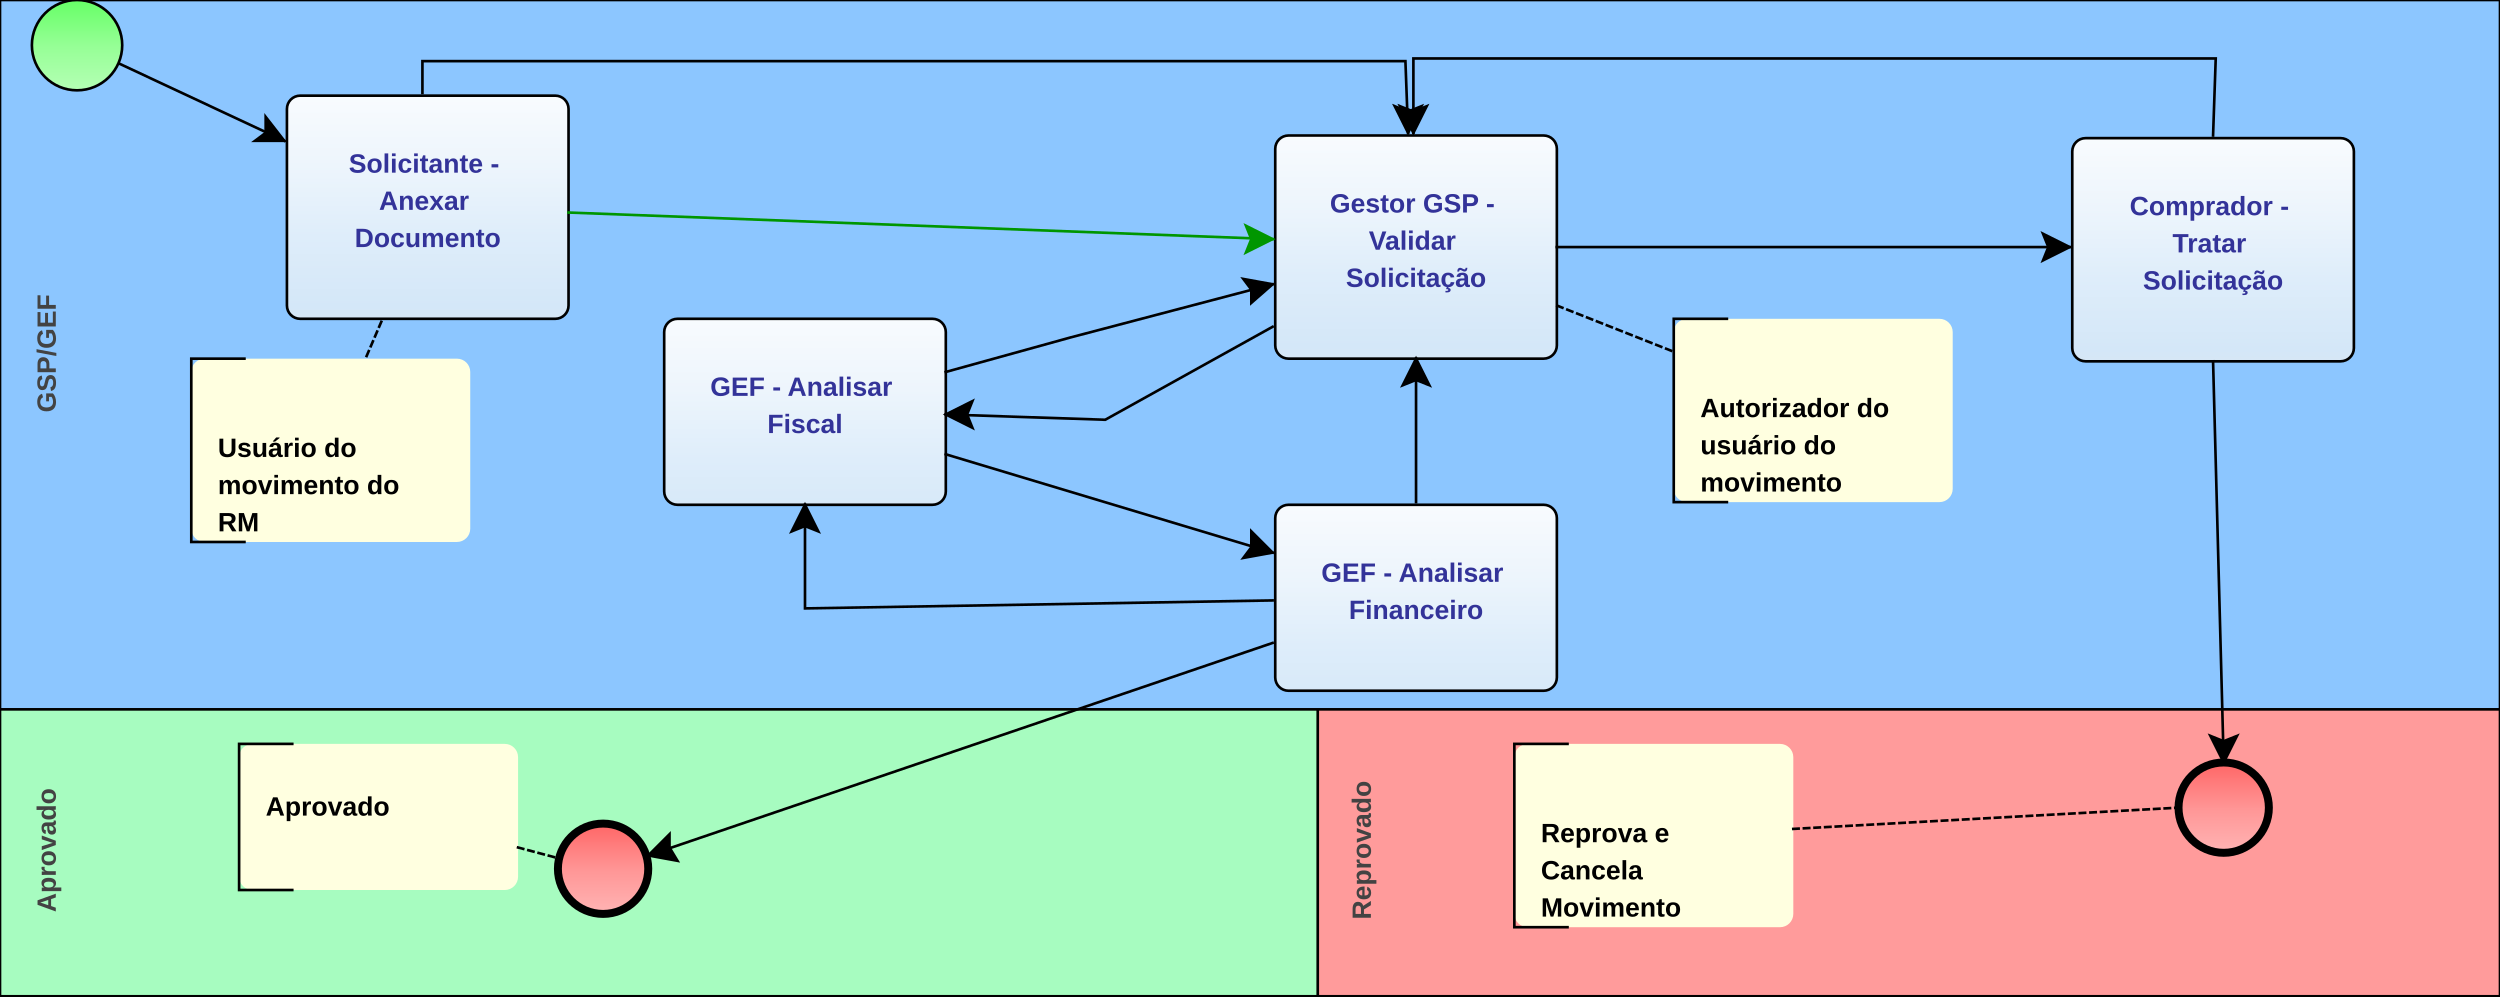
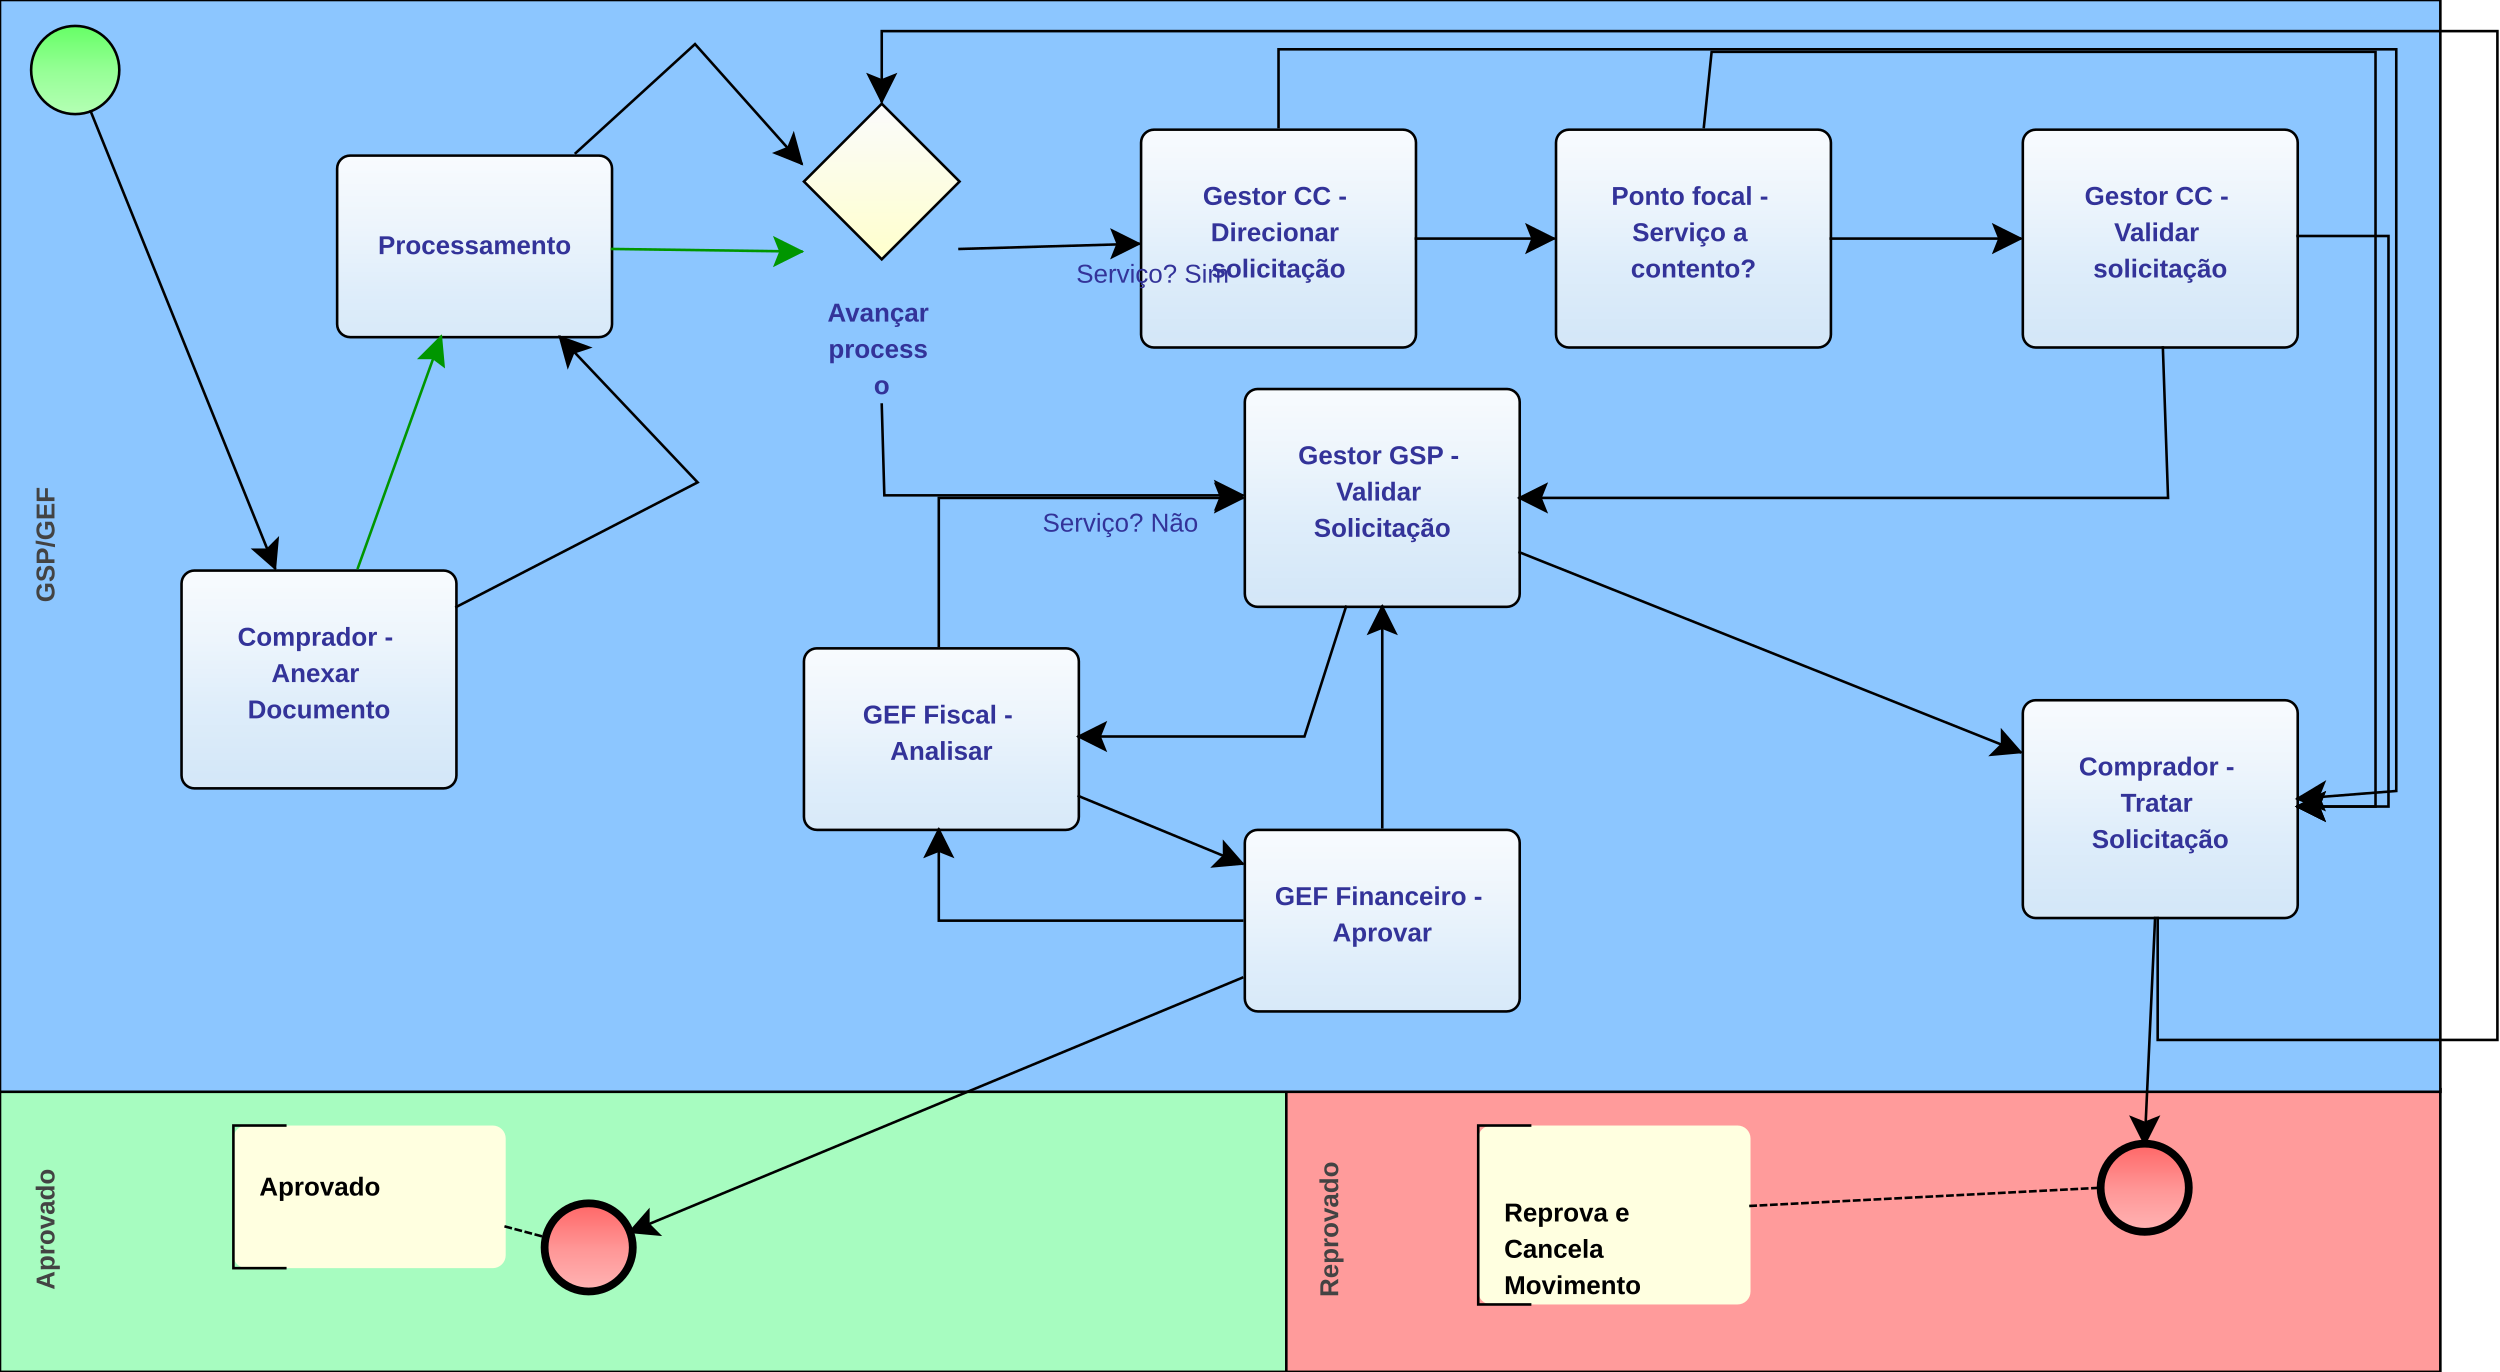
- <svg xmlns="http://www.w3.org/2000/svg" xmlns:xlink="http://www.w3.org/1999/xlink" style="stroke-dasharray:none; shape-rendering:auto; font-family:'Arial'; text-rendering:auto; fill-opacity:1; color-interpolation:auto; color-rendering:auto; font-size:12; fill:black; stroke:black; image-rendering:auto; stroke-miterlimit:10; stroke-linecap:square; stroke-linejoin:miter; font-style:normal; stroke-width:1; stroke-dashoffset:0; font-weight:normal; stroke-opacity:1;" contentScriptType="text/ecmascript" preserveAspectRatio="xMidYMid meet" zoomAndPan="magnify" version="1.0" contentStyleType="text/css" xml:xlink="http://www.w3.org/1999/xlink" width="941" height="375">
-   <rect x="495" y="266" width="446" height="109" ry="0" rx="0" style="stroke:#000000; fill:#FF9B9B" />
+ <svg xmlns="http://www.w3.org/2000/svg" xmlns:xlink="http://www.w3.org/1999/xlink" style="stroke-dasharray:none; shape-rendering:auto; font-family:'Arial'; text-rendering:auto; fill-opacity:1; color-interpolation:auto; color-rendering:auto; font-size:12; fill:black; stroke:black; image-rendering:auto; stroke-miterlimit:10; stroke-linecap:square; stroke-linejoin:miter; font-style:normal; stroke-width:1; stroke-dashoffset:0; font-weight:normal; stroke-opacity:1;" contentScriptType="text/ecmascript" preserveAspectRatio="xMidYMid meet" zoomAndPan="magnify" version="1.0" contentStyleType="text/css" xml:xlink="http://www.w3.org/1999/xlink" width="964" height="529">
+   <rect x="495" y="420" width="446" height="109" ry="0" rx="0" style="stroke:#000000; fill:#FF9B9B" />
+   <g componentSequence="2">
+     <text x="-474" y="502" transform="rotate(270)" text-anchor="middle" style="font-weight:bold;font-size:10px;stroke:none; fill:#434343">
+       <tspan dy="14" x="-474">Reprovado</tspan>
+     </text>
+   </g>
+   <rect x="0" y="420" width="496" height="109" ry="0" rx="0" style="stroke:#000000; fill:#A7FCC0" />
  <g componentSequence="1">
-     <text x="-320" y="502" transform="rotate(270)" text-anchor="middle" style="font-weight:bold;font-size:10px;stroke:none; fill:#434343">
-       <tspan dy="14" x="-320">Reprovado</tspan>
-     </text>
-   </g>
-   <rect x="0" y="266" width="496" height="109" ry="0" rx="0" style="stroke:#000000; fill:#A7FCC0" />
-   <g componentSequence="2">
-     <text x="-320" y="7" transform="rotate(270)" text-anchor="middle" style="font-weight:bold;font-size:10px;stroke:none; fill:#434343">
-       <tspan dy="14" x="-320">Aprovado</tspan>
-     </text>
-   </g>
-   <rect x="0" y="0" width="941" height="267" ry="0" rx="0" style="stroke:#000000; fill:#8CC6FF" />
+     <text x="-474" y="7" transform="rotate(270)" text-anchor="middle" style="font-weight:bold;font-size:10px;stroke:none; fill:#434343">
+       <tspan dy="14" x="-474">Aprovado</tspan>
+     </text>
+   </g>
+   <rect x="0" y="0" width="941" height="421" ry="0" rx="0" style="stroke:#000000; fill:#8CC6FF" />
  <g componentSequence="3">
-     <text x="-133" y="7" transform="rotate(270)" text-anchor="middle" style="font-weight:bold;font-size:10px;stroke:none; fill:#434343">
-       <tspan dy="14" x="-133">GSP/GEF</tspan>
+     <text x="-210" y="7" transform="rotate(270)" text-anchor="middle" style="font-weight:bold;font-size:10px;stroke:none; fill:#434343">
+       <tspan dy="14" x="-210">GSP/GEF</tspan>
    </text>
  </g>
  <g sequence="2">
-     <ellipse cx="29" cy="17" rx="17" ry="17" stroke-width="1" style="fill:url(#linearGradient66FF6696FF96B6FFB6_943783405);" stroke="336633" />
+     <ellipse cx="29" cy="27" rx="17" ry="17" stroke-width="1" style="fill:url(#linearGradient66FF6696FF96B6FFB6_1779384946);" stroke="336633" />
  </g>
  <g sequence="8">
-     <ellipse cx="227" cy="327" rx="17" ry="17" stroke-width="3" style="fill:url(#linearGradientFF6666FF9696FFB6B6_914818197);" stroke="993333" />
+     <ellipse cx="227" cy="481" rx="17" ry="17" stroke-width="3" style="fill:url(#linearGradientFF6666FF9696FFB6B6_1690874179);" stroke="993333" />
  </g>
  <g sequence="12">
-     <rect x="780" y="52" width="106" height="84" ry="5" rx="5" style="fill:url(#linearGradientF8FBFEEDF5FCDEEDFAD4E7F8E2E5E9_850957981);" stroke="191970" />
+     <rect x="780" y="270" width="106" height="84" ry="5" rx="5" style="fill:url(#linearGradientF8FBFEEDF5FCDEEDFAD4E7F8E2E5E9_1626810626);" stroke="191970" />
  </g>
  <g componentSequence="12">
-     <text x="833" y="67" text-anchor="middle" style="font-weight:bold;font-size:10px;stroke:none; fill:#333399">
+     <text x="833" y="285" text-anchor="middle" style="font-weight:bold;font-size:10px;stroke:none; fill:#333399">
      <tspan dy="14" x="833">Comprador -</tspan>
      <tspan dy="14" x="833">Tratar</tspan>
      <tspan dy="14" x="833">Solicitação</tspan>
    </text>
  </g>
  <g sequence="16">
-     <ellipse cx="837" cy="304" rx="17" ry="17" stroke-width="3" style="fill:url(#linearGradientFF6666FF9696FFB6B6_2008682158);" stroke="993333" />
+     <ellipse cx="827" cy="458" rx="17" ry="17" stroke-width="3" style="fill:url(#linearGradientFF6666FF9696FFB6B6_636861304);" stroke="993333" />
  </g>
  <g sequence="36">
-     <rect x="250" y="120" width="106" height="70" ry="5" rx="5" style="fill:url(#linearGradientF8FBFEEDF5FCDEEDFAD4E7F8E2E5E9_1210722849);" stroke="191970" />
+     <rect x="310" y="250" width="106" height="70" ry="5" rx="5" style="fill:url(#linearGradientF8FBFEEDF5FCDEEDFAD4E7F8E2E5E9_905535846);" stroke="191970" />
  </g>
  <g componentSequence="36">
-     <text x="303" y="135" text-anchor="middle" style="font-weight:bold;font-size:10px;stroke:none; fill:#333399">
-       <tspan dy="14" x="303">GEF - Analisar</tspan>
-       <tspan dy="14" x="303">Fiscal</tspan>
+     <text x="363" y="265" text-anchor="middle" style="font-weight:bold;font-size:10px;stroke:none; fill:#333399">
+       <tspan dy="14" x="363">GEF Fiscal -</tspan>
+       <tspan dy="14" x="363">Analisar</tspan>
    </text>
  </g>
  <g sequence="55">
-     <rect x="480" y="51" width="106" height="84" ry="5" rx="5" style="fill:url(#linearGradientF8FBFEEDF5FCDEEDFAD4E7F8E2E5E9_1174879261);" stroke="191970" />
+     <rect x="480" y="150" width="106" height="84" ry="5" rx="5" style="fill:url(#linearGradientF8FBFEEDF5FCDEEDFAD4E7F8E2E5E9_337288243);" stroke="191970" />
  </g>
  <g componentSequence="55">
-     <text x="533" y="66" text-anchor="middle" style="font-weight:bold;font-size:10px;stroke:none; fill:#333399">
+     <text x="533" y="165" text-anchor="middle" style="font-weight:bold;font-size:10px;stroke:none; fill:#333399">
      <tspan dy="14" x="533">Gestor GSP -</tspan>
      <tspan dy="14" x="533">Validar</tspan>
      <tspan dy="14" x="533">Solicitação</tspan>
    </text>
  </g>
  <g sequence="105">
-     <rect x="108" y="36" width="106" height="84" ry="5" rx="5" style="fill:url(#linearGradientF8FBFEEDF5FCDEEDFAD4E7F8E2E5E9_813516350);" stroke="191970" />
+     <rect x="70" y="220" width="106" height="84" ry="5" rx="5" style="fill:url(#linearGradientF8FBFEEDF5FCDEEDFAD4E7F8E2E5E9_1308366987);" stroke="191970" />
  </g>
  <g componentSequence="105">
-     <text x="161" y="51" text-anchor="middle" style="font-weight:bold;font-size:10px;stroke:none; fill:#333399">
-       <tspan dy="14" x="161">Solicitante -</tspan>
-       <tspan dy="14" x="161">Anexar</tspan>
-       <tspan dy="14" x="161">Documento</tspan>
+     <text x="123" y="235" text-anchor="middle" style="font-weight:bold;font-size:10px;stroke:none; fill:#333399">
+       <tspan dy="14" x="123">Comprador -</tspan>
+       <tspan dy="14" x="123">Anexar</tspan>
+       <tspan dy="14" x="123">Documento</tspan>
    </text>
  </g>
  <g sequence="107">
-     <rect x="480" y="190" width="106" height="70" ry="5" rx="5" style="fill:url(#linearGradientF8FBFEEDF5FCDEEDFAD4E7F8E2E5E9_395702753);" stroke="191970" />
+     <rect x="480" y="320" width="106" height="70" ry="5" rx="5" style="fill:url(#linearGradientF8FBFEEDF5FCDEEDFAD4E7F8E2E5E9_1171932215);" stroke="191970" />
  </g>
  <g componentSequence="107">
-     <text x="533" y="205" text-anchor="middle" style="font-weight:bold;font-size:10px;stroke:none; fill:#333399">
-       <tspan dy="14" x="533">GEF - Analisar</tspan>
-       <tspan dy="14" x="533">Financeiro</tspan>
-     </text>
-   </g>
-   <rect x="90" y="280" width="105" height="55" ry="5" rx="5" style="stroke:none; fill:#FFFFE0" />
+     <text x="533" y="335" text-anchor="middle" style="font-weight:bold;font-size:10px;stroke:none; fill:#333399">
+       <tspan dy="14" x="533">GEF Financeiro -</tspan>
+       <tspan dy="14" x="533">Aprovar</tspan>
+     </text>
+   </g>
+   <g sequence="114">
+     <polygon points=" 310 70 340 40 370 70 340 100 310 70" style="fill:url(#linearGradientFAFBFCFFFFCC_995553211);" stroke="000000" />
+   </g>
+   <g componentSequence="114">
+     <text x="340" y="110" text-anchor="middle" style="font-weight:bold;font-size:10px;stroke:none; fill:#333399">
+       <tspan dy="14" x="340">Avançar</tspan>
+       <tspan dy="14" x="340">process</tspan>
+       <tspan dy="14" x="340">o</tspan>
+     </text>
+   </g>
+   <g sequence="117">
+     <rect x="440" y="50" width="106" height="84" ry="5" rx="5" style="fill:url(#linearGradientF8FBFEEDF5FCDEEDFAD4E7F8E2E5E9_2070747110);" stroke="191970" />
+   </g>
+   <g componentSequence="117">
+     <text x="493" y="65" text-anchor="middle" style="font-weight:bold;font-size:10px;stroke:none; fill:#333399">
+       <tspan dy="14" x="493">Gestor CC -</tspan>
+       <tspan dy="14" x="493">Direcionar</tspan>
+       <tspan dy="14" x="493">solicitação</tspan>
+     </text>
+   </g>
+   <g sequence="119">
+     <rect x="600" y="50" width="106" height="84" ry="5" rx="5" style="fill:url(#linearGradientF8FBFEEDF5FCDEEDFAD4E7F8E2E5E9_1459122240);" stroke="191970" />
+   </g>
+   <g componentSequence="119">
+     <text x="653" y="65" text-anchor="middle" style="font-weight:bold;font-size:10px;stroke:none; fill:#333399">
+       <tspan dy="14" x="653">Ponto focal -</tspan>
+       <tspan dy="14" x="653">Serviço a</tspan>
+       <tspan dy="14" x="653">contento?</tspan>
+     </text>
+   </g>
+   <g sequence="121">
+     <rect x="780" y="50" width="106" height="84" ry="5" rx="5" style="fill:url(#linearGradientF8FBFEEDF5FCDEEDFAD4E7F8E2E5E9_1100250452);" stroke="191970" />
+   </g>
+   <g componentSequence="121">
+     <text x="833" y="65" text-anchor="middle" style="font-weight:bold;font-size:10px;stroke:none; fill:#333399">
+       <tspan dy="14" x="833">Gestor CC -</tspan>
+       <tspan dy="14" x="833">Validar</tspan>
+       <tspan dy="14" x="833">solicitação</tspan>
+     </text>
+   </g>
+   <rect x="90" y="434" width="105" height="55" ry="5" rx="5" style="stroke:none; fill:#FFFFE0" />
  <g componentSequence="26">
-     <text x="100" y="293" text-anchor="left" style="font-weight:bold;font-size:10px;stroke:none; fill:#000000">
+     <text x="100" y="447" text-anchor="left" style="font-weight:bold;font-size:10px;stroke:none; fill:#000000">
      <tspan dy="14" x="100">Aprovado</tspan>
    </text>
  </g>
-   <path style="fill:none; stroke-width:1; stroke:#000000;" d="M110.0 280.0 L90.0 280.0 L90.0 335.0 L110.0 335.0" />
-   <rect x="570" y="280" width="105" height="69" ry="5" rx="5" style="stroke:none; fill:#FFFFE0" />
+   <path style="fill:none; stroke-width:1; stroke:#000000;" d="M110.0 434.0 L90.0 434.0 L90.0 489.0 L110.0 489.0" />
+   <rect x="570" y="434" width="105" height="69" ry="5" rx="5" style="stroke:none; fill:#FFFFE0" />
  <g componentSequence="30">
-     <text x="580" y="303" text-anchor="left" style="font-weight:bold;font-size:10px;stroke:none; fill:#000000">
+     <text x="580" y="457" text-anchor="left" style="font-weight:bold;font-size:10px;stroke:none; fill:#000000">
      <tspan dy="14" x="580">Reprova e</tspan>
      <tspan dy="14" x="580">Cancela</tspan>
      <tspan dy="14" x="580">Movimento</tspan>
    </text>
  </g>
-   <path style="fill:none; stroke-width:1; stroke:#000000;" d="M590.0 280.0 L570.0 280.0 L570.0 349.0 L590.0 349.0" />
-   <rect x="72" y="135" width="105" height="69" ry="5" rx="5" style="stroke:none; fill:#FFFFE0" />
-   <g componentSequence="79">
-     <text x="82" y="158" text-anchor="left" style="font-weight:bold;font-size:10px;stroke:none; fill:#000000">
-       <tspan dy="14" x="82">Usuário do</tspan>
-       <tspan dy="14" x="82">movimento do</tspan>
-       <tspan dy="14" x="82">RM</tspan>
-     </text>
-   </g>
-   <path style="fill:none; stroke-width:1; stroke:#000000;" d="M92.0 135.0 L72.0 135.0 L72.0 204.0 L92.0 204.0" />
-   <rect x="630" y="120" width="105" height="69" ry="5" rx="5" style="stroke:none; fill:#FFFFE0" />
-   <g componentSequence="83">
-     <text x="640" y="143" text-anchor="left" style="font-weight:bold;font-size:10px;stroke:none; fill:#000000">
-       <tspan dy="14" x="640">Autorizador do</tspan>
-       <tspan dy="14" x="640">usuário do</tspan>
-       <tspan dy="14" x="640">movimento</tspan>
-     </text>
-   </g>
-   <path style="fill:none; stroke-width:1; stroke:#000000;" d="M650.0 120.0 L630.0 120.0 L630.0 189.0 L650.0 189.0" />
+   <path style="fill:none; stroke-width:1; stroke:#000000;" d="M590.0 434.0 L570.0 434.0 L570.0 503.0 L590.0 503.0" />
+   <g sequence="132">
+     <rect x="130" y="60" width="106" height="70" ry="5" rx="5" style="fill:url(#linearGradientF8FBFEEDF5FCDEEDFAD4E7F8E2E5E9_1295219178);" stroke="191970" />
+   </g>
+   <g componentSequence="132">
+     <text x="183" y="84" text-anchor="middle" style="font-weight:bold;font-size:10px;stroke:none; fill:#333399">
+       <tspan dy="14" x="183">Processamento</tspan>
+     </text>
+   </g>
  <g componentSequence="37">
-     <text x="431" y="155" style="font-size:10px;font-weight:none;stroke:none; fill:#333399" text-anchor="left" />
-   </g>
-   <g componentSequence="50">
-     <text x="694" y="22" style="font-size:10px;font-weight:none;stroke:none; fill:#333399" text-anchor="left" />
+     <text x="496" y="284" style="font-size:10px;font-weight:none;stroke:none; fill:#333399" text-anchor="left" />
  </g>
  <g componentSequence="57">
-     <text x="87" y="39" style="font-size:10px;font-weight:none;stroke:none; fill:#333399" text-anchor="left" />
-   </g>
-   <g componentSequence="58">
-     <text x="357" y="85" style="font-size:10px;font-weight:none;stroke:none; fill:#333399" text-anchor="left" />
-   </g>
-   <g componentSequence="59">
-     <text x="362" y="23" style="font-size:10px;font-weight:none;stroke:none; fill:#333399" text-anchor="left" />
+     <text x="81" y="132" style="font-size:10px;font-weight:none;stroke:none; fill:#333399" text-anchor="left" />
  </g>
  <g componentSequence="97">
-     <text x="693" y="93" style="font-size:10px;font-weight:none;stroke:none; fill:#333399" text-anchor="left" />
+     <text x="693" y="252" style="font-size:10px;font-weight:none;stroke:none; fill:#333399" text-anchor="left" />
  </g>
  <g componentSequence="108">
-     <text x="428" y="190" style="font-size:10px;font-weight:none;stroke:none; fill:#333399" text-anchor="left" />
+     <text x="458" y="320" style="font-size:10px;font-weight:none;stroke:none; fill:#333399" text-anchor="left" />
  </g>
  <g componentSequence="109">
-     <text x="372" y="282" style="font-size:10px;font-weight:none;stroke:none; fill:#333399" text-anchor="left" />
+     <text x="372" y="426" style="font-size:10px;font-weight:none;stroke:none; fill:#333399" text-anchor="left" />
  </g>
  <g componentSequence="110">
-     <text x="427" y="123" style="font-size:10px;font-weight:none;stroke:none; fill:#333399" text-anchor="left" />
+     <text x="402" y="192" style="font-size:10px;font-weight:none;stroke:none; fill:#333399" text-anchor="left" />
  </g>
  <g componentSequence="111">
-     <text x="382" y="228" style="font-size:10px;font-weight:none;stroke:none; fill:#333399" text-anchor="left" />
+     <text x="413" y="355" style="font-size:10px;font-weight:none;stroke:none; fill:#333399" text-anchor="left" />
  </g>
  <g componentSequence="112">
-     <text x="543" y="162" style="font-size:10px;font-weight:none;stroke:none; fill:#333399" text-anchor="left" />
-   </g>
-   <g componentSequence="113">
-     <text x="845" y="211" style="font-size:10px;font-weight:none;stroke:none; fill:#333399" text-anchor="left" />
+     <text x="543" y="277" style="font-size:10px;font-weight:none;stroke:none; fill:#333399" text-anchor="left" />
+   </g>
+   <g componentSequence="116">
+     <text x="402" y="191" style="font-size:10px;font-weight:none;stroke:none; fill:#333399" text-anchor="left">
+       <tspan dy="14" x="402">Serviço? Não</tspan>
+     </text>
+   </g>
+   <g componentSequence="118">
+     <text x="415" y="95" style="font-size:10px;font-weight:none;stroke:none; fill:#333399" text-anchor="left">
+       <tspan dy="14" x="415">Serviço? Sim</tspan>
+     </text>
+   </g>
+   <g componentSequence="120">
+     <text x="583" y="92" style="font-size:10px;font-weight:none;stroke:none; fill:#333399" text-anchor="left" />
+   </g>
+   <g componentSequence="122">
+     <text x="753" y="92" style="font-size:10px;font-weight:none;stroke:none; fill:#333399" text-anchor="left" />
+   </g>
+   <g componentSequence="123">
+     <text x="750" y="192" style="font-size:10px;font-weight:none;stroke:none; fill:#333399" text-anchor="left" />
+   </g>
+   <g componentSequence="125">
+     <text x="866" y="19" style="font-size:10px;font-weight:none;stroke:none; fill:#333399" text-anchor="left" />
+   </g>
+   <g componentSequence="126">
+     <text x="926" y="38" style="font-size:10px;font-weight:none;stroke:none; fill:#333399" text-anchor="left" />
+   </g>
+   <g componentSequence="127">
+     <text x="931" y="201" style="font-size:10px;font-weight:none;stroke:none; fill:#333399" text-anchor="left" />
+   </g>
+   <g componentSequence="128">
+     <text x="932" y="12" style="font-size:10px;font-weight:none;stroke:none; fill:#333399" text-anchor="left" />
+   </g>
+   <g componentSequence="131">
+     <text x="840" y="397" style="font-size:10px;font-weight:none;stroke:none; fill:#333399" text-anchor="left" />
  </g>
  <g componentSequence="27">
-     <text x="212" y="321" style="font-size:10px;font-weight:none;stroke:none; fill:#333399" text-anchor="left" />
+     <text x="212" y="475" style="font-size:10px;font-weight:none;stroke:none; fill:#333399" text-anchor="left" />
  </g>
  <g componentSequence="31">
-     <text x="757" y="309" style="font-size:10px;font-weight:none;stroke:none; fill:#333399" text-anchor="left" />
-   </g>
-   <g componentSequence="80">
-     <text x="151" y="127" style="font-size:10px;font-weight:none;stroke:none; fill:#333399" text-anchor="left" />
-   </g>
-   <g componentSequence="84">
-     <text x="618" y="123" style="font-size:10px;font-weight:none;stroke:none; fill:#333399" text-anchor="left" />
-   </g>
-   <path style="fill:none; stroke:#000000;stroke-width:1" d="M45.0 24.0 L107.0 53.0" />
-   <polygon style="fill:#000000; stroke:#000000;" points=" 100 44 107 53 96 53 100 50" />
-   <path style="fill:none; stroke:#000000;stroke-width:1" d="M479.0 242.0 L244.0 322.0" />
-   <polygon style="fill:#000000; stroke:#000000;" points=" 255 324 244 322 252 314 252 319" />
-   <path style="fill:none; stroke:#000000;stroke-dasharray:2" d="M195.0 319.0 L210.0 323.0" />
-   <path style="fill:none; stroke:#000000;stroke-width:1" d="M833.0 51.0 L834.0 22.0 L532.0 22.0 L532.0 50.0" />
-   <polygon style="fill:#000000; stroke:#000000;" points=" 537 40 532 50 527 40 532 42" />
-   <path style="fill:none; stroke:#000000;stroke-width:1" d="M833.0 136.0 L837.0 287.0" />
-   <polygon style="fill:#000000; stroke:#000000;" points=" 842 277 837 287 832 277 837 279" />
-   <path style="fill:none; stroke:#000000;stroke-width:1" d="M586.0 93.0 L779.0 93.0" />
-   <polygon style="fill:#000000; stroke:#000000;" points=" 769 88 779 93 769 98 771 93" />
-   <path style="fill:none; stroke:#000000;stroke-dasharray:2" d="M675.0 312.0 L820.0 304.0" />
-   <path style="fill:none; stroke:#000000;stroke-width:1" d="M356.0 171.0 L479.0 208.0" />
-   <polygon style="fill:#000000; stroke:#000000;" points=" 471 200 479 208 468 210 471 206" />
-   <path style="fill:none; stroke:#000000;stroke-width:1" d="M356.0 140.0 L403.0 127.0 L479.0 107.0" />
-   <polygon style="fill:#000000; stroke:#000000;" points=" 468 105 479 107 471 114 471 109" />
-   <path style="fill:none; stroke:#000000;stroke-width:1" d="M479.0 123.0 L416.0 158.0 L356.0 156.0" />
-   <polygon style="fill:#000000; stroke:#000000;" points=" 366 161 356 156 366 151 364 156" />
-   <path style="fill:none; stroke:#000000;stroke-width:1" d="M479.0 226.0 L303.0 229.0 L303.0 190.0" />
-   <polygon style="fill:#000000; stroke:#000000;" points=" 298 200 303 190 308 200 303 198" />
-   <path style="fill:none; stroke:#009600;stroke-width:1" d="M214.0 80.0 L479.0 90.0" />
-   <polygon style="fill:#009600; stroke:#009600;" points=" 469 85 479 90 469 95 471 90" />
-   <path style="fill:none; stroke:#000000;stroke-width:1" d="M159.0 35.0 L159.0 23.0 L244.0 23.0 L529.0 23.0 L530.0 50.0" />
-   <polygon style="fill:#000000; stroke:#000000;" points=" 535 40 530 50 525 40 530 42" />
-   <path style="fill:none; stroke:#000000;stroke-width:1" d="M533.0 189.0 L533.0 135.0" />
-   <polygon style="fill:#000000; stroke:#000000;" points=" 528 145 533 135 538 145 533 143" />
-   <path style="fill:none; stroke:#000000;stroke-dasharray:2" d="M629.0 132.0 L586.0 115.0" />
-   <path style="fill:none; stroke:#000000;stroke-dasharray:2" d="M138.0 134.0 L144.0 120.0" />
+     <text x="752" y="462" style="font-size:10px;font-weight:none;stroke:none; fill:#333399" text-anchor="left" />
+   </g>
+   <g componentSequence="133">
+     <text x="164" y="175" style="font-size:10px;font-weight:none;stroke:none; fill:#333399" text-anchor="left" />
+   </g>
+   <g componentSequence="134">
+     <text x="283" y="97" style="font-size:10px;font-weight:none;stroke:none; fill:#333399" text-anchor="left" />
+   </g>
+   <g componentSequence="135">
+     <text x="278" y="17" style="font-size:10px;font-weight:none;stroke:none; fill:#333399" text-anchor="left" />
+   </g>
+   <g componentSequence="136">
+     <text x="267" y="192" style="font-size:10px;font-weight:none;stroke:none; fill:#333399" text-anchor="left" />
+   </g>
+   <path style="fill:none; stroke:#000000;stroke-width:1" d="M35.0 43.0 L106.0 219.0" />
+   <polygon style="fill:#000000; stroke:#000000;" points=" 107 208 106 219 98 212 103 212" />
+   <path style="fill:none; stroke:#000000;stroke-width:1" d="M479.0 377.0 L243.0 475.0" />
+   <polygon style="fill:#000000; stroke:#000000;" points=" 254 476 243 475 250 467 250 472" />
+   <path style="fill:none; stroke:#000000;stroke-dasharray:2" d="M195.0 473.0 L210.0 477.0" />
+   <path style="fill:none; stroke:#000000;stroke-width:1" d="M832.0 354.0 L832.0 401.0 L963.0 401.0 L963.0 12.0 L340.0 12.0 L340.0 39.0" />
+   <polygon style="fill:#000000; stroke:#000000;" points=" 345 29 340 39 335 29 340 31" />
+   <path style="fill:none; stroke:#000000;stroke-width:1" d="M831.0 354.0 L827.0 441.0" />
+   <polygon style="fill:#000000; stroke:#000000;" points=" 832 431 827 441 822 431 827 433" />
+   <path style="fill:none; stroke:#000000;stroke-width:1" d="M586.0 213.0 L779.0 290.0" />
+   <polygon style="fill:#000000; stroke:#000000;" points=" 772 282 779 290 768 291 772 287" />
+   <path style="fill:none; stroke:#000000;stroke-width:1" d="M493.0 49.0 L493.0 19.0 L924.0 19.0 L924.0 305.0 L886.0 308.0" />
+   <polygon style="fill:#000000; stroke:#000000;" points=" 896 312 886 308 896 302 894 307" />
+   <path style="fill:none; stroke:#000000;stroke-width:1" d="M657.0 49.0 L660.0 20.0 L916.0 20.0 L916.0 164.0 L916.0 311.0 L886.0 311.0" />
+   <polygon style="fill:#000000; stroke:#000000;" points=" 896 316 886 311 896 306 894 311" />
+   <path style="fill:none; stroke:#000000;stroke-width:1" d="M886.0 91.0 L921.0 91.0 L921.0 311.0 L886.0 311.0" />
+   <polygon style="fill:#000000; stroke:#000000;" points=" 896 316 886 311 896 306 894 311" />
+   <path style="fill:none; stroke:#000000;stroke-dasharray:2" d="M675.0 465.0 L810.0 458.0" />
+   <path style="fill:none; stroke:#000000;stroke-width:1" d="M416.0 307.0 L479.0 333.0" />
+   <polygon style="fill:#000000; stroke:#000000;" points=" 472 325 479 333 468 334 472 330" />
+   <path style="fill:none; stroke:#000000;stroke-width:1" d="M362.0 249.0 L362.0 192.0 L479.0 192.0" />
+   <polygon style="fill:#000000; stroke:#000000;" points=" 469 187 479 192 469 197 471 192" />
+   <path style="fill:none; stroke:#000000;stroke-width:1" d="M519.0 234.0 L503.0 284.0 L416.0 284.0" />
+   <polygon style="fill:#000000; stroke:#000000;" points=" 426 289 416 284 426 279 424 284" />
+   <path style="fill:none; stroke:#000000;stroke-width:1" d="M479.0 355.0 L362.0 355.0 L362.0 320.0" />
+   <polygon style="fill:#000000; stroke:#000000;" points=" 357 330 362 320 367 330 362 328" />
+   <path style="fill:none; stroke:#000000;stroke-width:1" d="M533.0 319.0 L533.0 234.0" />
+   <polygon style="fill:#000000; stroke:#000000;" points=" 528 244 533 234 538 244 533 242" />
+   <path style="fill:none; stroke:#000000;stroke-width:1" d="M340.0 156.0 L341.0 191.0 L479.0 191.0" />
+   <polygon style="fill:#000000; stroke:#000000;" points=" 469 186 479 191 469 196 471 191" />
+   <path style="fill:none; stroke:#000000;stroke-width:1" d="M834.0 134.0 L836.0 192.0 L586.0 192.0" />
+   <polygon style="fill:#000000; stroke:#000000;" points=" 596 197 586 192 596 187 594 192" />
+   <path style="fill:none; stroke:#009600;stroke-width:1" d="M138.0 219.0 L170.0 130.0" />
+   <polygon style="fill:#009600; stroke:#009600;" points=" 162 138 170 130 171 141 167 138" />
+   <path style="fill:none; stroke:#000000;stroke-width:1" d="M176.0 234.0 L269.0 186.0 L216.0 130.0" />
+   <polygon style="fill:#000000; stroke:#000000;" points=" 219 141 216 130 227 134 221 136" />
+   <path style="fill:none; stroke:#000000;stroke-width:1" d="M370.0 96.0 L439.0 94.0" />
+   <polygon style="fill:#000000; stroke:#000000;" points=" 429 89 439 94 429 99 431 94" />
+   <path style="fill:none; stroke:#009600;stroke-width:1" d="M236.0 96.0 L309.0 97.0" />
+   <polygon style="fill:#009600; stroke:#009600;" points=" 299 92 309 97 299 102 301 97" />
+   <path style="fill:none; stroke:#000000;stroke-width:1" d="M222.0 59.0 L268.0 17.0 L309.0 63.0" />
+   <polygon style="fill:#000000; stroke:#000000;" points=" 306 52 309 63 299 59 304 57" />
+   <path style="fill:none; stroke:#000000;stroke-width:1" d="M546.0 92.0 L599.0 92.0" />
+   <polygon style="fill:#000000; stroke:#000000;" points=" 589 87 599 92 589 97 591 92" />
+   <path style="fill:none; stroke:#000000;stroke-width:1" d="M706.0 92.0 L779.0 92.0" />
+   <polygon style="fill:#000000; stroke:#000000;" points=" 769 87 779 92 769 97 771 92" />
  <defs>
-     <linearGradient xlink:href="#linearGradient66FF6696FF96B6FFB6" id="linearGradient66FF6696FF96B6FFB6_943783405" x1="0" y1="0.0" x2="0" y2="35.0" gradientUnits="userSpaceOnUse" xlink:type="simple" xlink:actuate="onLoad" xlink:show="other" />
+     <linearGradient xlink:href="#linearGradient66FF6696FF96B6FFB6" id="linearGradient66FF6696FF96B6FFB6_1779384946" x1="0" y1="10.0" x2="0" y2="45.0" gradientUnits="userSpaceOnUse" xlink:type="simple" xlink:actuate="onLoad" xlink:show="other" />
    <linearGradient id="linearGradient66FF6696FF96B6FFB6">
      <stop style="stop-color:#66FF66;stop-opacity:1;" offset="0.0" id="stop66FF66" />
      <stop style="stop-color:#96FF96;stop-opacity:1;" offset="0.5" id="stop96FF96" />
      <stop style="stop-color:#B6FFB6;stop-opacity:1;" offset="1.0" id="stopB6FFB6" />
    </linearGradient>
-     <linearGradient xlink:href="#linearGradientFF6666FF9696FFB6B6" id="linearGradientFF6666FF9696FFB6B6_914818197" x1="0" y1="310.0" x2="0" y2="345.0" gradientUnits="userSpaceOnUse" xlink:type="simple" xlink:actuate="onLoad" xlink:show="other" />
+     <linearGradient xlink:href="#linearGradientFF6666FF9696FFB6B6" id="linearGradientFF6666FF9696FFB6B6_1690874179" x1="0" y1="464.0" x2="0" y2="499.0" gradientUnits="userSpaceOnUse" xlink:type="simple" xlink:actuate="onLoad" xlink:show="other" />
    <linearGradient id="linearGradientFF6666FF9696FFB6B6">
      <stop style="stop-color:#FF6666;stop-opacity:1;" offset="0.0" id="stopFF6666" />
      <stop style="stop-color:#FF9696;stop-opacity:1;" offset="0.5" id="stopFF9696" />
      <stop style="stop-color:#FFB6B6;stop-opacity:1;" offset="1.0" id="stopFFB6B6" />
    </linearGradient>
-     <linearGradient xlink:href="#linearGradientF8FBFEEDF5FCDEEDFAD4E7F8E2E5E9" id="linearGradientF8FBFEEDF5FCDEEDFAD4E7F8E2E5E9_850957981" x1="0" y1="52.0" x2="0" y2="158.0" gradientUnits="userSpaceOnUse" xlink:type="simple" xlink:actuate="onLoad" xlink:show="other" />
+     <linearGradient xlink:href="#linearGradientF8FBFEEDF5FCDEEDFAD4E7F8E2E5E9" id="linearGradientF8FBFEEDF5FCDEEDFAD4E7F8E2E5E9_1626810626" x1="0" y1="270.0" x2="0" y2="376.0" gradientUnits="userSpaceOnUse" xlink:type="simple" xlink:actuate="onLoad" xlink:show="other" />
    <linearGradient id="linearGradientF8FBFEEDF5FCDEEDFAD4E7F8E2E5E9">
      <stop style="stop-color:#F8FBFE;stop-opacity:1;" offset="0.0" id="stopF8FBFE" />
      <stop style="stop-color:#EDF5FC;stop-opacity:1;" offset="0.25" id="stopEDF5FC" />
      <stop style="stop-color:#DEEDFA;stop-opacity:1;" offset="0.5" id="stopDEEDFA" />
      <stop style="stop-color:#D4E7F8;stop-opacity:1;" offset="0.75" id="stopD4E7F8" />
      <stop style="stop-color:#E2E5E9;stop-opacity:1;" offset="1.0" id="stopE2E5E9" />
    </linearGradient>
-     <linearGradient xlink:href="#linearGradientFF6666FF9696FFB6B6" id="linearGradientFF6666FF9696FFB6B6_2008682158" x1="0" y1="287.0" x2="0" y2="322.0" gradientUnits="userSpaceOnUse" xlink:type="simple" xlink:actuate="onLoad" xlink:show="other" />
-     <linearGradient xlink:href="#linearGradientF8FBFEEDF5FCDEEDFAD4E7F8E2E5E9" id="linearGradientF8FBFEEDF5FCDEEDFAD4E7F8E2E5E9_1210722849" x1="0" y1="120.0" x2="0" y2="226.0" gradientUnits="userSpaceOnUse" xlink:type="simple" xlink:actuate="onLoad" xlink:show="other" />
-     <linearGradient xlink:href="#linearGradientF8FBFEEDF5FCDEEDFAD4E7F8E2E5E9" id="linearGradientF8FBFEEDF5FCDEEDFAD4E7F8E2E5E9_1174879261" x1="0" y1="51.0" x2="0" y2="157.0" gradientUnits="userSpaceOnUse" xlink:type="simple" xlink:actuate="onLoad" xlink:show="other" />
-     <linearGradient xlink:href="#linearGradientF8FBFEEDF5FCDEEDFAD4E7F8E2E5E9" id="linearGradientF8FBFEEDF5FCDEEDFAD4E7F8E2E5E9_813516350" x1="0" y1="36.0" x2="0" y2="142.0" gradientUnits="userSpaceOnUse" xlink:type="simple" xlink:actuate="onLoad" xlink:show="other" />
-     <linearGradient xlink:href="#linearGradientF8FBFEEDF5FCDEEDFAD4E7F8E2E5E9" id="linearGradientF8FBFEEDF5FCDEEDFAD4E7F8E2E5E9_395702753" x1="0" y1="190.0" x2="0" y2="296.0" gradientUnits="userSpaceOnUse" xlink:type="simple" xlink:actuate="onLoad" xlink:show="other" />
+     <linearGradient xlink:href="#linearGradientFF6666FF9696FFB6B6" id="linearGradientFF6666FF9696FFB6B6_636861304" x1="0" y1="441.0" x2="0" y2="476.0" gradientUnits="userSpaceOnUse" xlink:type="simple" xlink:actuate="onLoad" xlink:show="other" />
+     <linearGradient xlink:href="#linearGradientF8FBFEEDF5FCDEEDFAD4E7F8E2E5E9" id="linearGradientF8FBFEEDF5FCDEEDFAD4E7F8E2E5E9_905535846" x1="0" y1="250.0" x2="0" y2="356.0" gradientUnits="userSpaceOnUse" xlink:type="simple" xlink:actuate="onLoad" xlink:show="other" />
+     <linearGradient xlink:href="#linearGradientF8FBFEEDF5FCDEEDFAD4E7F8E2E5E9" id="linearGradientF8FBFEEDF5FCDEEDFAD4E7F8E2E5E9_337288243" x1="0" y1="150.0" x2="0" y2="256.0" gradientUnits="userSpaceOnUse" xlink:type="simple" xlink:actuate="onLoad" xlink:show="other" />
+     <linearGradient xlink:href="#linearGradientF8FBFEEDF5FCDEEDFAD4E7F8E2E5E9" id="linearGradientF8FBFEEDF5FCDEEDFAD4E7F8E2E5E9_1308366987" x1="0" y1="220.0" x2="0" y2="326.0" gradientUnits="userSpaceOnUse" xlink:type="simple" xlink:actuate="onLoad" xlink:show="other" />
+     <linearGradient xlink:href="#linearGradientF8FBFEEDF5FCDEEDFAD4E7F8E2E5E9" id="linearGradientF8FBFEEDF5FCDEEDFAD4E7F8E2E5E9_1171932215" x1="0" y1="320.0" x2="0" y2="426.0" gradientUnits="userSpaceOnUse" xlink:type="simple" xlink:actuate="onLoad" xlink:show="other" />
+     <linearGradient xlink:href="#linearGradientFAFBFCFFFFCC" id="linearGradientFAFBFCFFFFCC_995553211" x1="0" y1="40.0" x2="0" y2="100.0" gradientUnits="userSpaceOnUse" xlink:type="simple" xlink:actuate="onLoad" xlink:show="other" />
+     <linearGradient id="linearGradientFAFBFCFFFFCC">
+       <stop style="stop-color:#FAFBFC;stop-opacity:1;" offset="0.0" id="stopFAFBFC" />
+       <stop style="stop-color:#FFFFCC;stop-opacity:1;" offset="1.0" id="stopFFFFCC" />
+     </linearGradient>
+     <linearGradient xlink:href="#linearGradientF8FBFEEDF5FCDEEDFAD4E7F8E2E5E9" id="linearGradientF8FBFEEDF5FCDEEDFAD4E7F8E2E5E9_2070747110" x1="0" y1="50.0" x2="0" y2="156.0" gradientUnits="userSpaceOnUse" xlink:type="simple" xlink:actuate="onLoad" xlink:show="other" />
+     <linearGradient xlink:href="#linearGradientF8FBFEEDF5FCDEEDFAD4E7F8E2E5E9" id="linearGradientF8FBFEEDF5FCDEEDFAD4E7F8E2E5E9_1459122240" x1="0" y1="50.0" x2="0" y2="156.0" gradientUnits="userSpaceOnUse" xlink:type="simple" xlink:actuate="onLoad" xlink:show="other" />
+     <linearGradient xlink:href="#linearGradientF8FBFEEDF5FCDEEDFAD4E7F8E2E5E9" id="linearGradientF8FBFEEDF5FCDEEDFAD4E7F8E2E5E9_1100250452" x1="0" y1="50.0" x2="0" y2="156.0" gradientUnits="userSpaceOnUse" xlink:type="simple" xlink:actuate="onLoad" xlink:show="other" />
+     <linearGradient xlink:href="#linearGradientF8FBFEEDF5FCDEEDFAD4E7F8E2E5E9" id="linearGradientF8FBFEEDF5FCDEEDFAD4E7F8E2E5E9_1295219178" x1="0" y1="60.0" x2="0" y2="166.0" gradientUnits="userSpaceOnUse" xlink:type="simple" xlink:actuate="onLoad" xlink:show="other" />
  </defs>
</svg>
